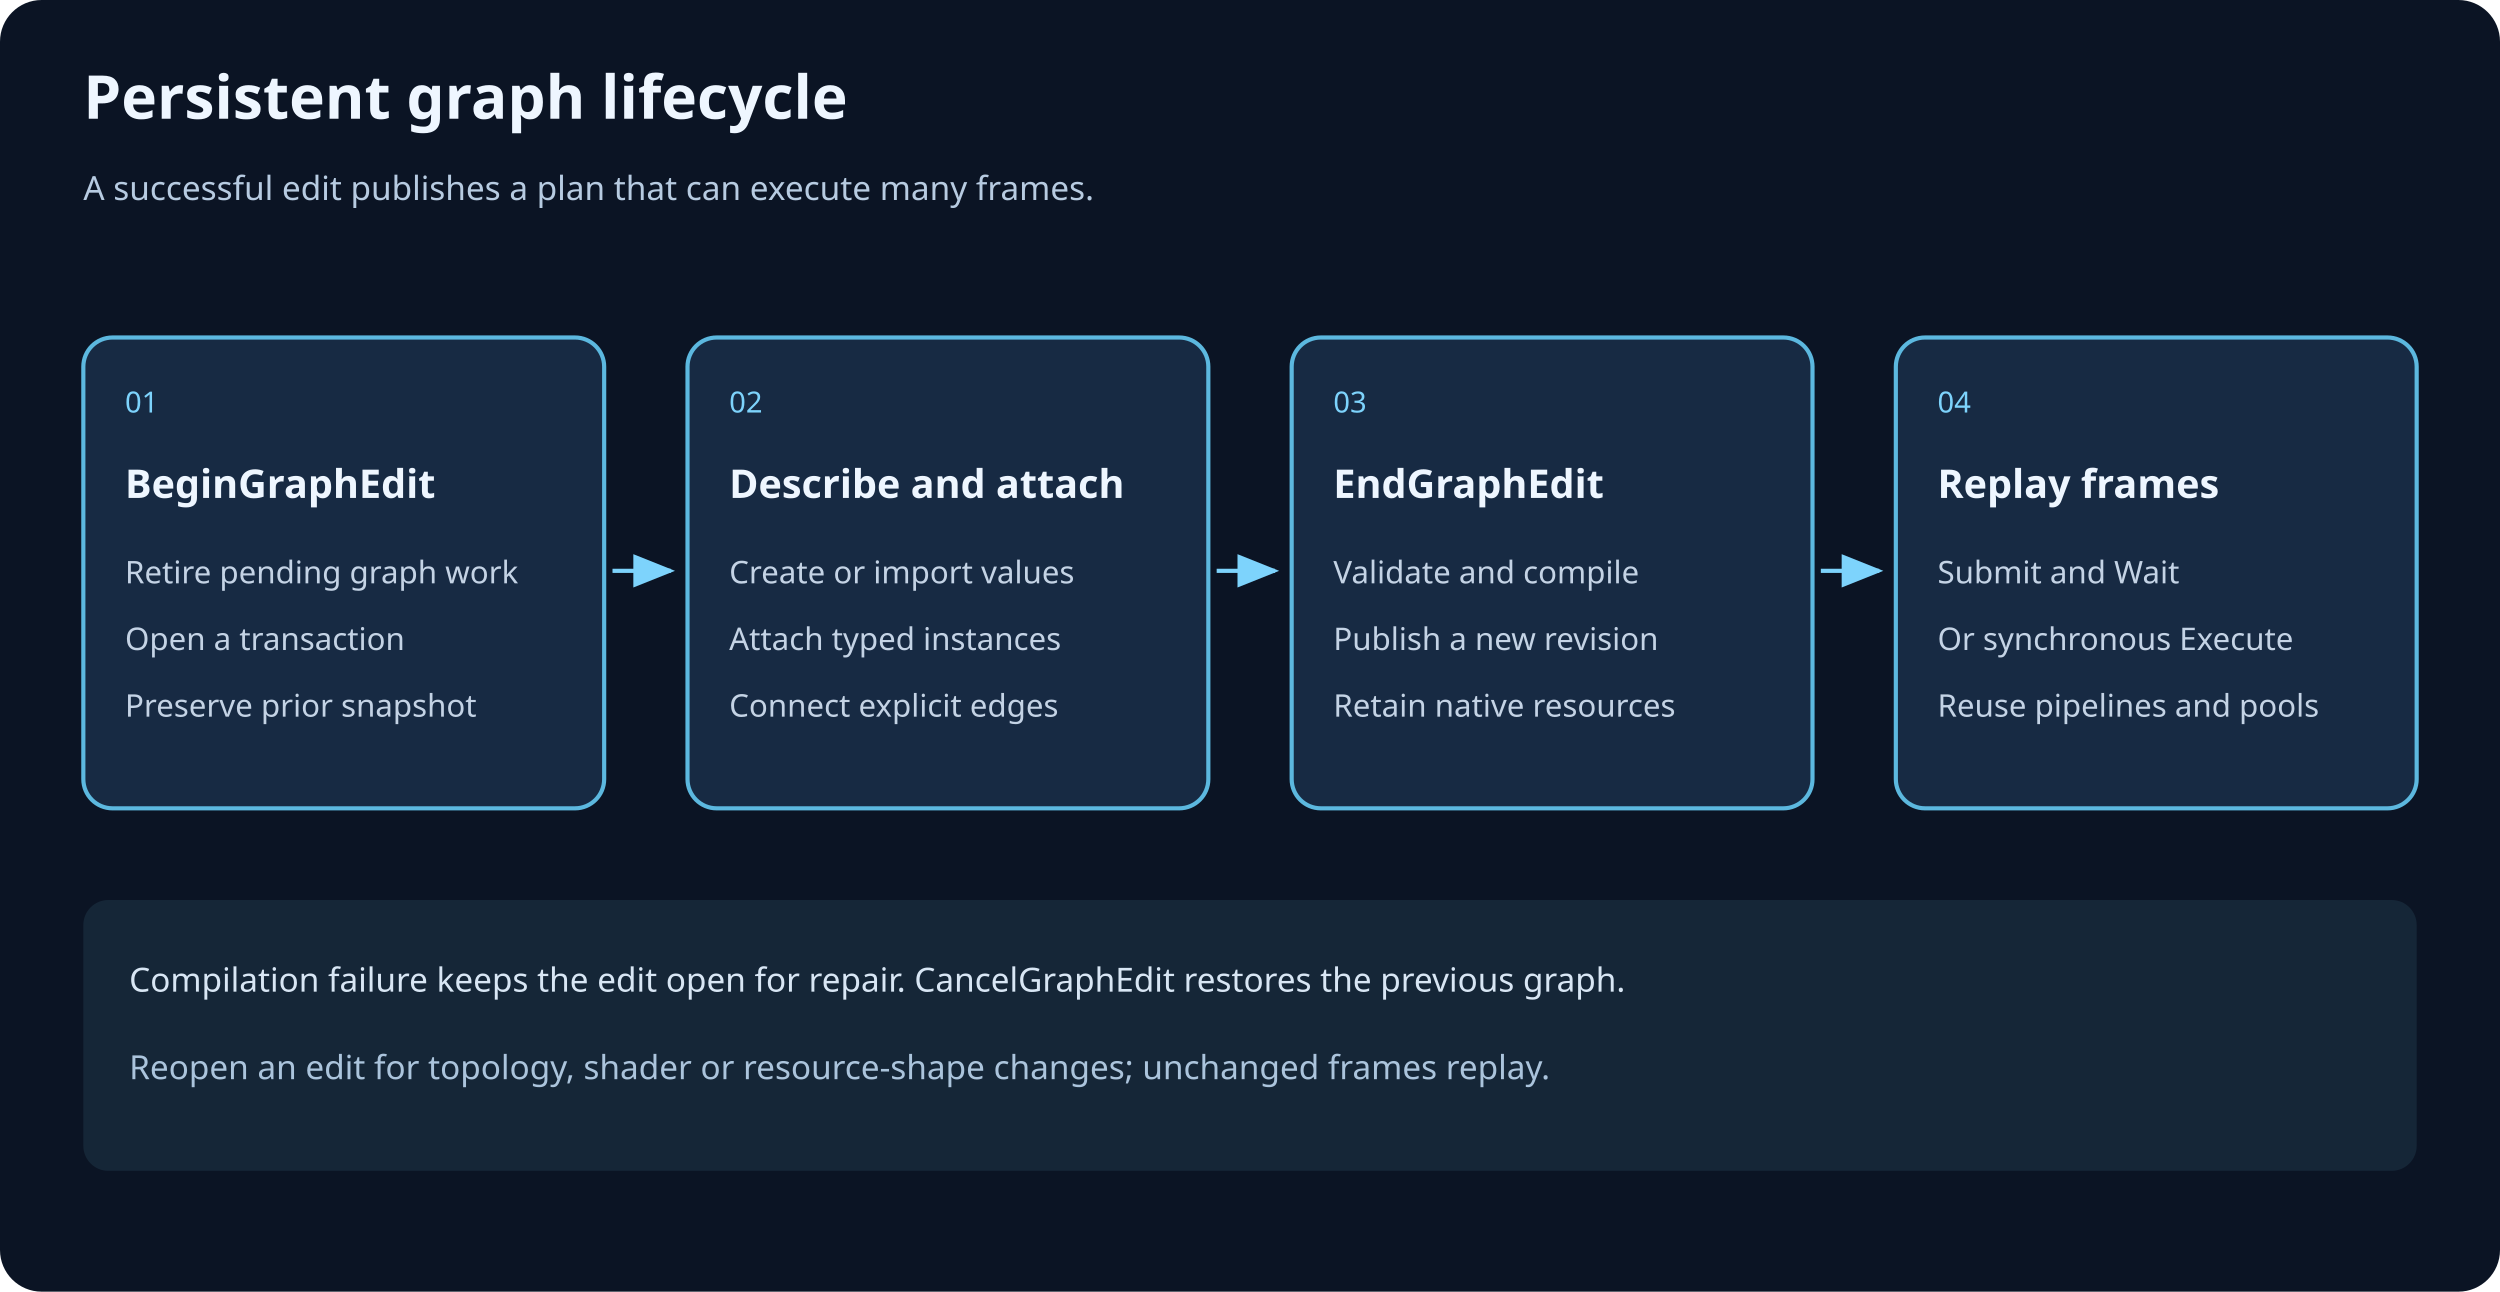
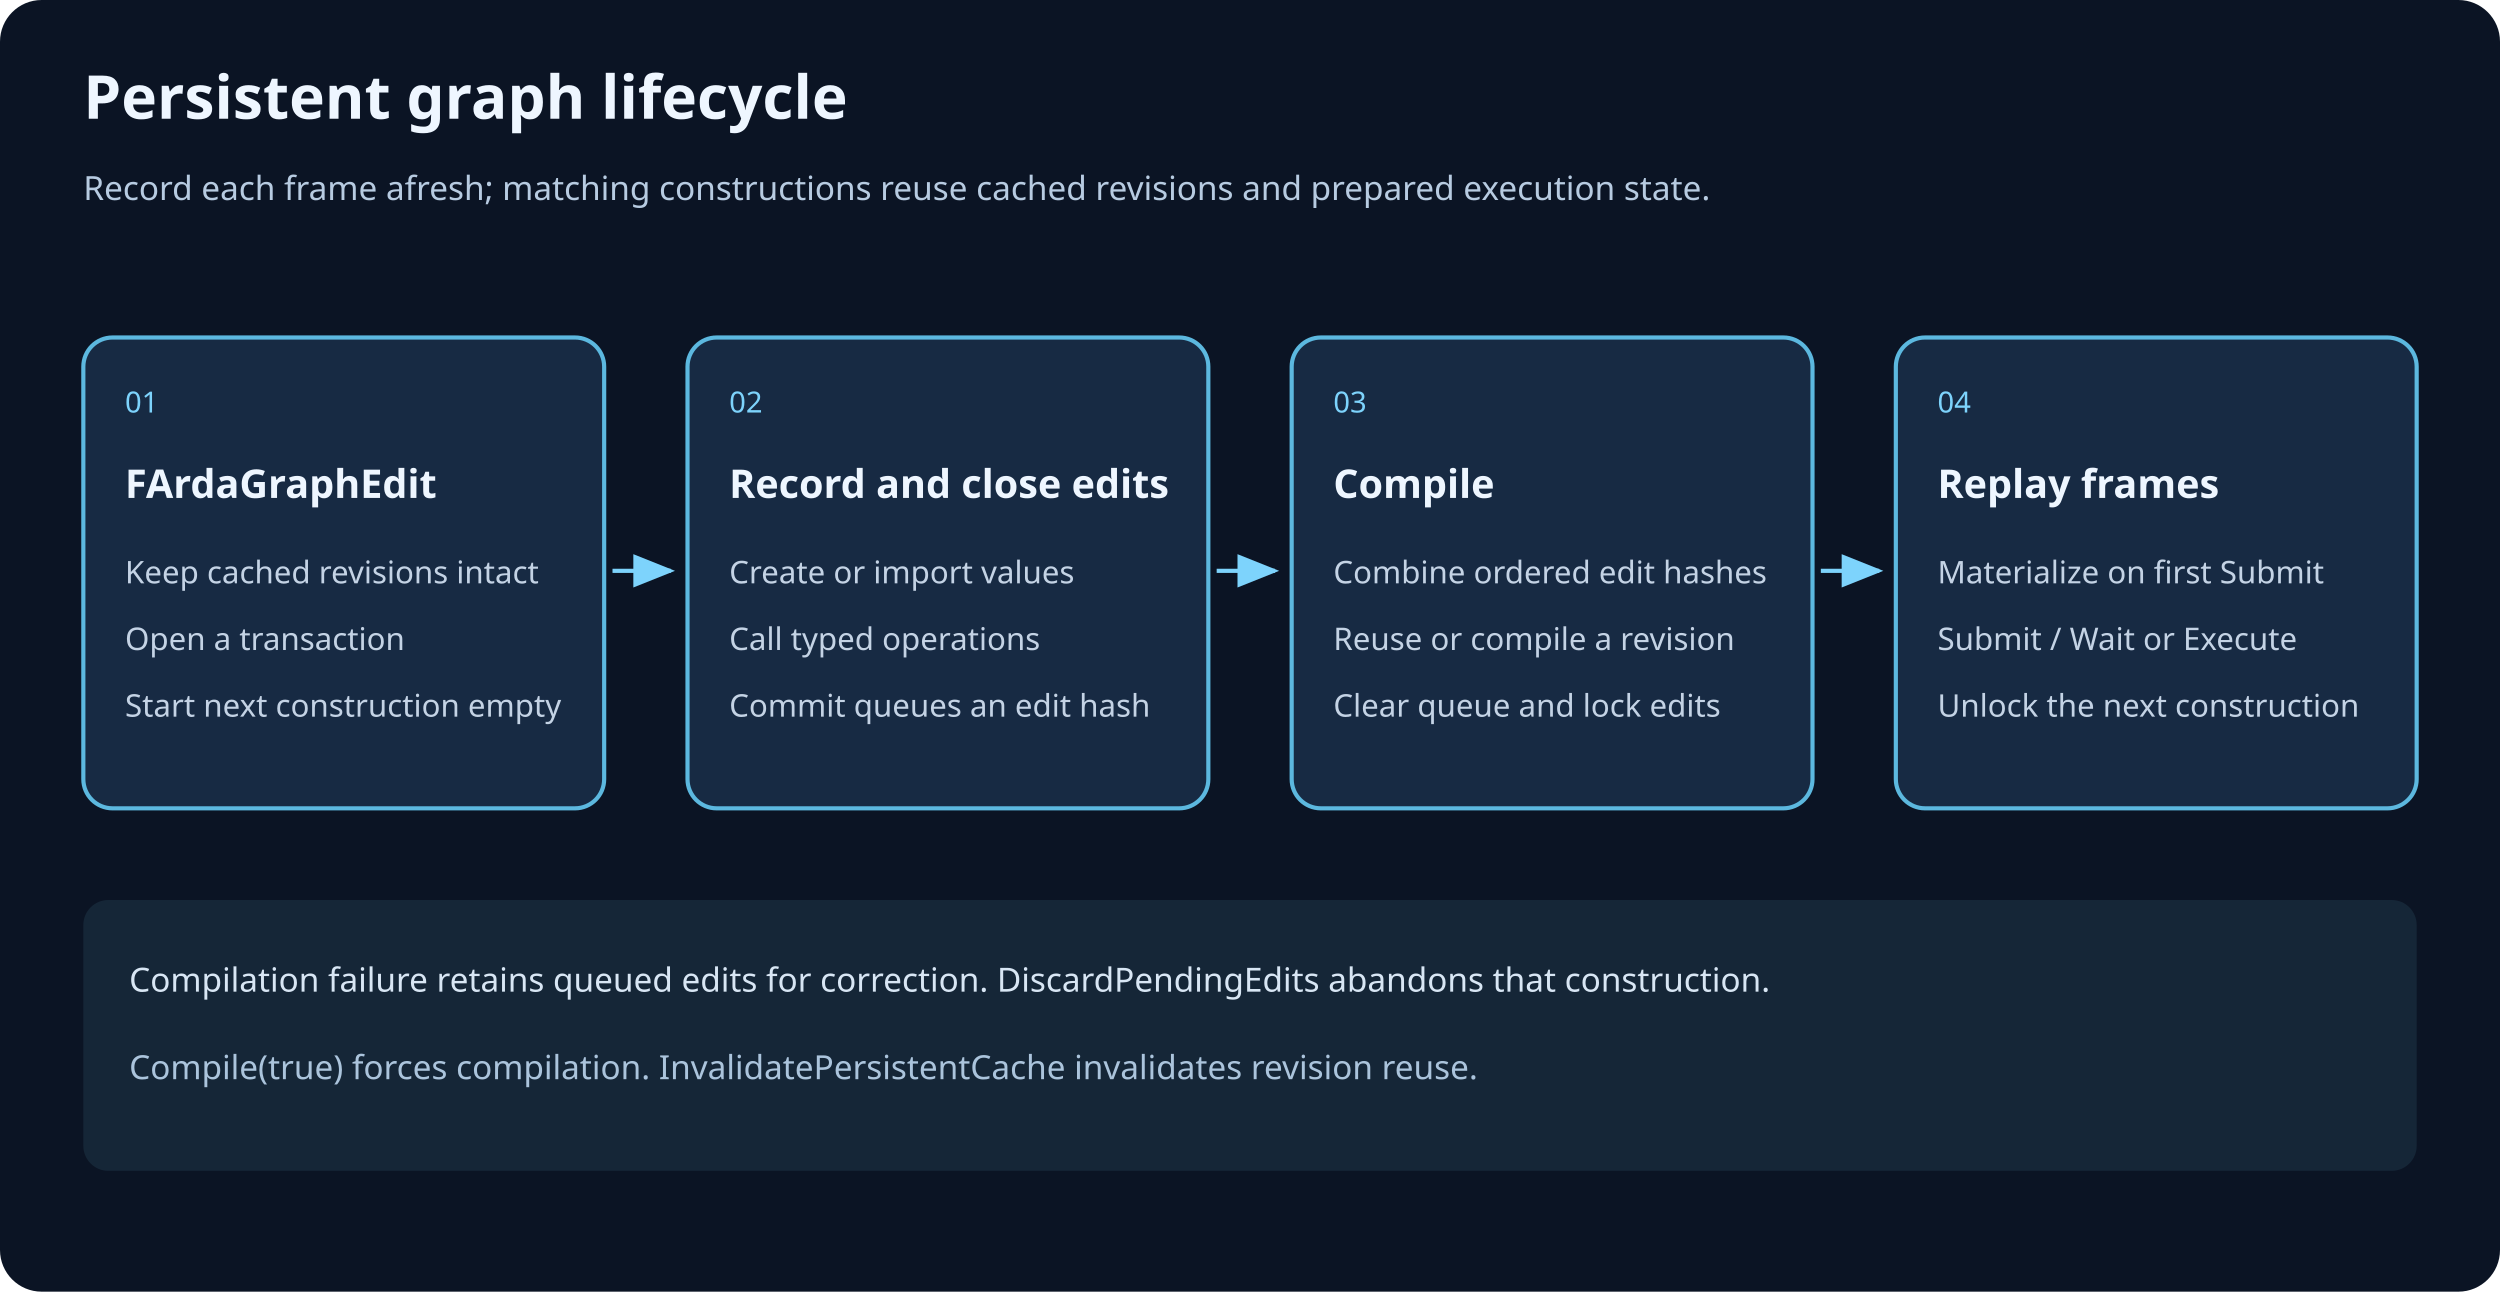
<svg xmlns="http://www.w3.org/2000/svg" width="1200" height="620" viewBox="0 0 1200 620" role="img" aria-labelledby="title desc">
  <defs>
    <marker id="arrow" markerWidth="10" markerHeight="8" refX="9" refY="4" orient="auto">
      <path d="M0 0L10 4L0 8Z" fill="#7dd3fc" />
    </marker>
  </defs>
  <rect width="1200" height="620" rx="20" fill="#0b1424" />
  <g font-family="system-ui,sans-serif">
    <text x="40" y="57" fill="#eef6ff" font-size="29" font-weight="700">Persistent graph lifecycle</text>
-     <text x="40" y="96" fill="#b7cbe1" font-size="16">A successful edit publishes a plan that can execute many frames.</text>
+     <text x="40" y="96" fill="#b7cbe1" font-size="16">Record each frame afresh; matching constructions reuse cached revisions and prepared execution state.</text>
    <rect x="40" y="162" width="250" height="226" rx="14" fill="#172a43" stroke="#5cb8df" stroke-width="2" />
    <text x="60" y="198" fill="#7dd3fc" font-size="14">01</text>
-     <text x="60" y="239" fill="#eef6ff" font-size="19" font-weight="700">BeginGraphEdit</text>
-     <text x="60" y="280" fill="#c4d3e5" font-size="15">Retire pending graph work</text>
+     <text x="60" y="239" fill="#eef6ff" font-size="19" font-weight="700">FArdaGraphEdit</text>
+     <text x="60" y="280" fill="#c4d3e5" font-size="15">Keep cached revisions intact</text>
    <text x="60" y="312" fill="#c4d3e5" font-size="15">Open a transaction</text>
-     <text x="60" y="344" fill="#c4d3e5" font-size="15">Preserve prior snapshot</text>
+     <text x="60" y="344" fill="#c4d3e5" font-size="15">Start next construction empty</text>
    <path d="M294 274H322" stroke="#7dd3fc" stroke-width="2" marker-end="url(#arrow)" />
    <rect x="330" y="162" width="250" height="226" rx="14" fill="#172a43" stroke="#5cb8df" stroke-width="2" />
    <text x="350" y="198" fill="#7dd3fc" font-size="14">02</text>
-     <text x="350" y="239" fill="#eef6ff" font-size="19" font-weight="700">Describe and attach</text>
+     <text x="350" y="239" fill="#eef6ff" font-size="19" font-weight="700">Record and close edits</text>
    <text x="350" y="280" fill="#c4d3e5" font-size="15">Create or import values</text>
-     <text x="350" y="312" fill="#c4d3e5" font-size="15">Attach typed instances</text>
-     <text x="350" y="344" fill="#c4d3e5" font-size="15">Connect explicit edges</text>
+     <text x="350" y="312" fill="#c4d3e5" font-size="15">Call typed operations</text>
+     <text x="350" y="344" fill="#c4d3e5" font-size="15">Commit queues an edit hash</text>
    <path d="M584 274H612" stroke="#7dd3fc" stroke-width="2" marker-end="url(#arrow)" />
    <rect x="620" y="162" width="250" height="226" rx="14" fill="#172a43" stroke="#5cb8df" stroke-width="2" />
    <text x="640" y="198" fill="#7dd3fc" font-size="14">03</text>
-     <text x="640" y="239" fill="#eef6ff" font-size="19" font-weight="700">EndGraphEdit</text>
-     <text x="640" y="280" fill="#c4d3e5" font-size="15">Validate and compile</text>
-     <text x="640" y="312" fill="#c4d3e5" font-size="15">Publish a new revision</text>
-     <text x="640" y="344" fill="#c4d3e5" font-size="15">Retain native resources</text>
+     <text x="640" y="239" fill="#eef6ff" font-size="19" font-weight="700">Compile</text>
+     <text x="640" y="280" fill="#c4d3e5" font-size="15">Combine ordered edit hashes</text>
+     <text x="640" y="312" fill="#c4d3e5" font-size="15">Reuse or compile a revision</text>
+     <text x="640" y="344" fill="#c4d3e5" font-size="15">Clear queue and lock edits</text>
    <path d="M874 274H902" stroke="#7dd3fc" stroke-width="2" marker-end="url(#arrow)" />
    <rect x="910" y="162" width="250" height="226" rx="14" fill="#172a43" stroke="#5cb8df" stroke-width="2" />
    <text x="930" y="198" fill="#7dd3fc" font-size="14">04</text>
    <text x="930" y="239" fill="#eef6ff" font-size="19" font-weight="700">Replay frames</text>
-     <text x="930" y="280" fill="#c4d3e5" font-size="15">Submit and Wait</text>
-     <text x="930" y="312" fill="#c4d3e5" font-size="15">Or synchronous Execute</text>
-     <text x="930" y="344" fill="#c4d3e5" font-size="15">Reuse pipelines and pools</text>
+     <text x="930" y="280" fill="#c4d3e5" font-size="15">Materialize on first Submit</text>
+     <text x="930" y="312" fill="#c4d3e5" font-size="15">Submit / Wait or Execute</text>
+     <text x="930" y="344" fill="#c4d3e5" font-size="15">Unlock the next construction</text>
    <rect x="40" y="432" width="1120" height="130" rx="12" fill="#152637" />
-     <text x="62" y="476" fill="#d8e6f4" font-size="16">Compilation failure keeps the edit open for repair. CancelGraphEdit restores the previous graph.</text>
-     <text x="62" y="518" fill="#abc4dc" font-size="16">Reopen an edit for topology, shader or resource-shape changes; unchanged frames replay.</text>
+     <text x="62" y="476" fill="#d8e6f4" font-size="16">Compilation failure retains queued edits for correction. DiscardPendingEdits abandons that construction.</text>
+     <text x="62" y="518" fill="#abc4dc" font-size="16">Compile(true) forces compilation. InvalidatePersistentCache invalidates revision reuse.</text>
  </g>
</svg>
